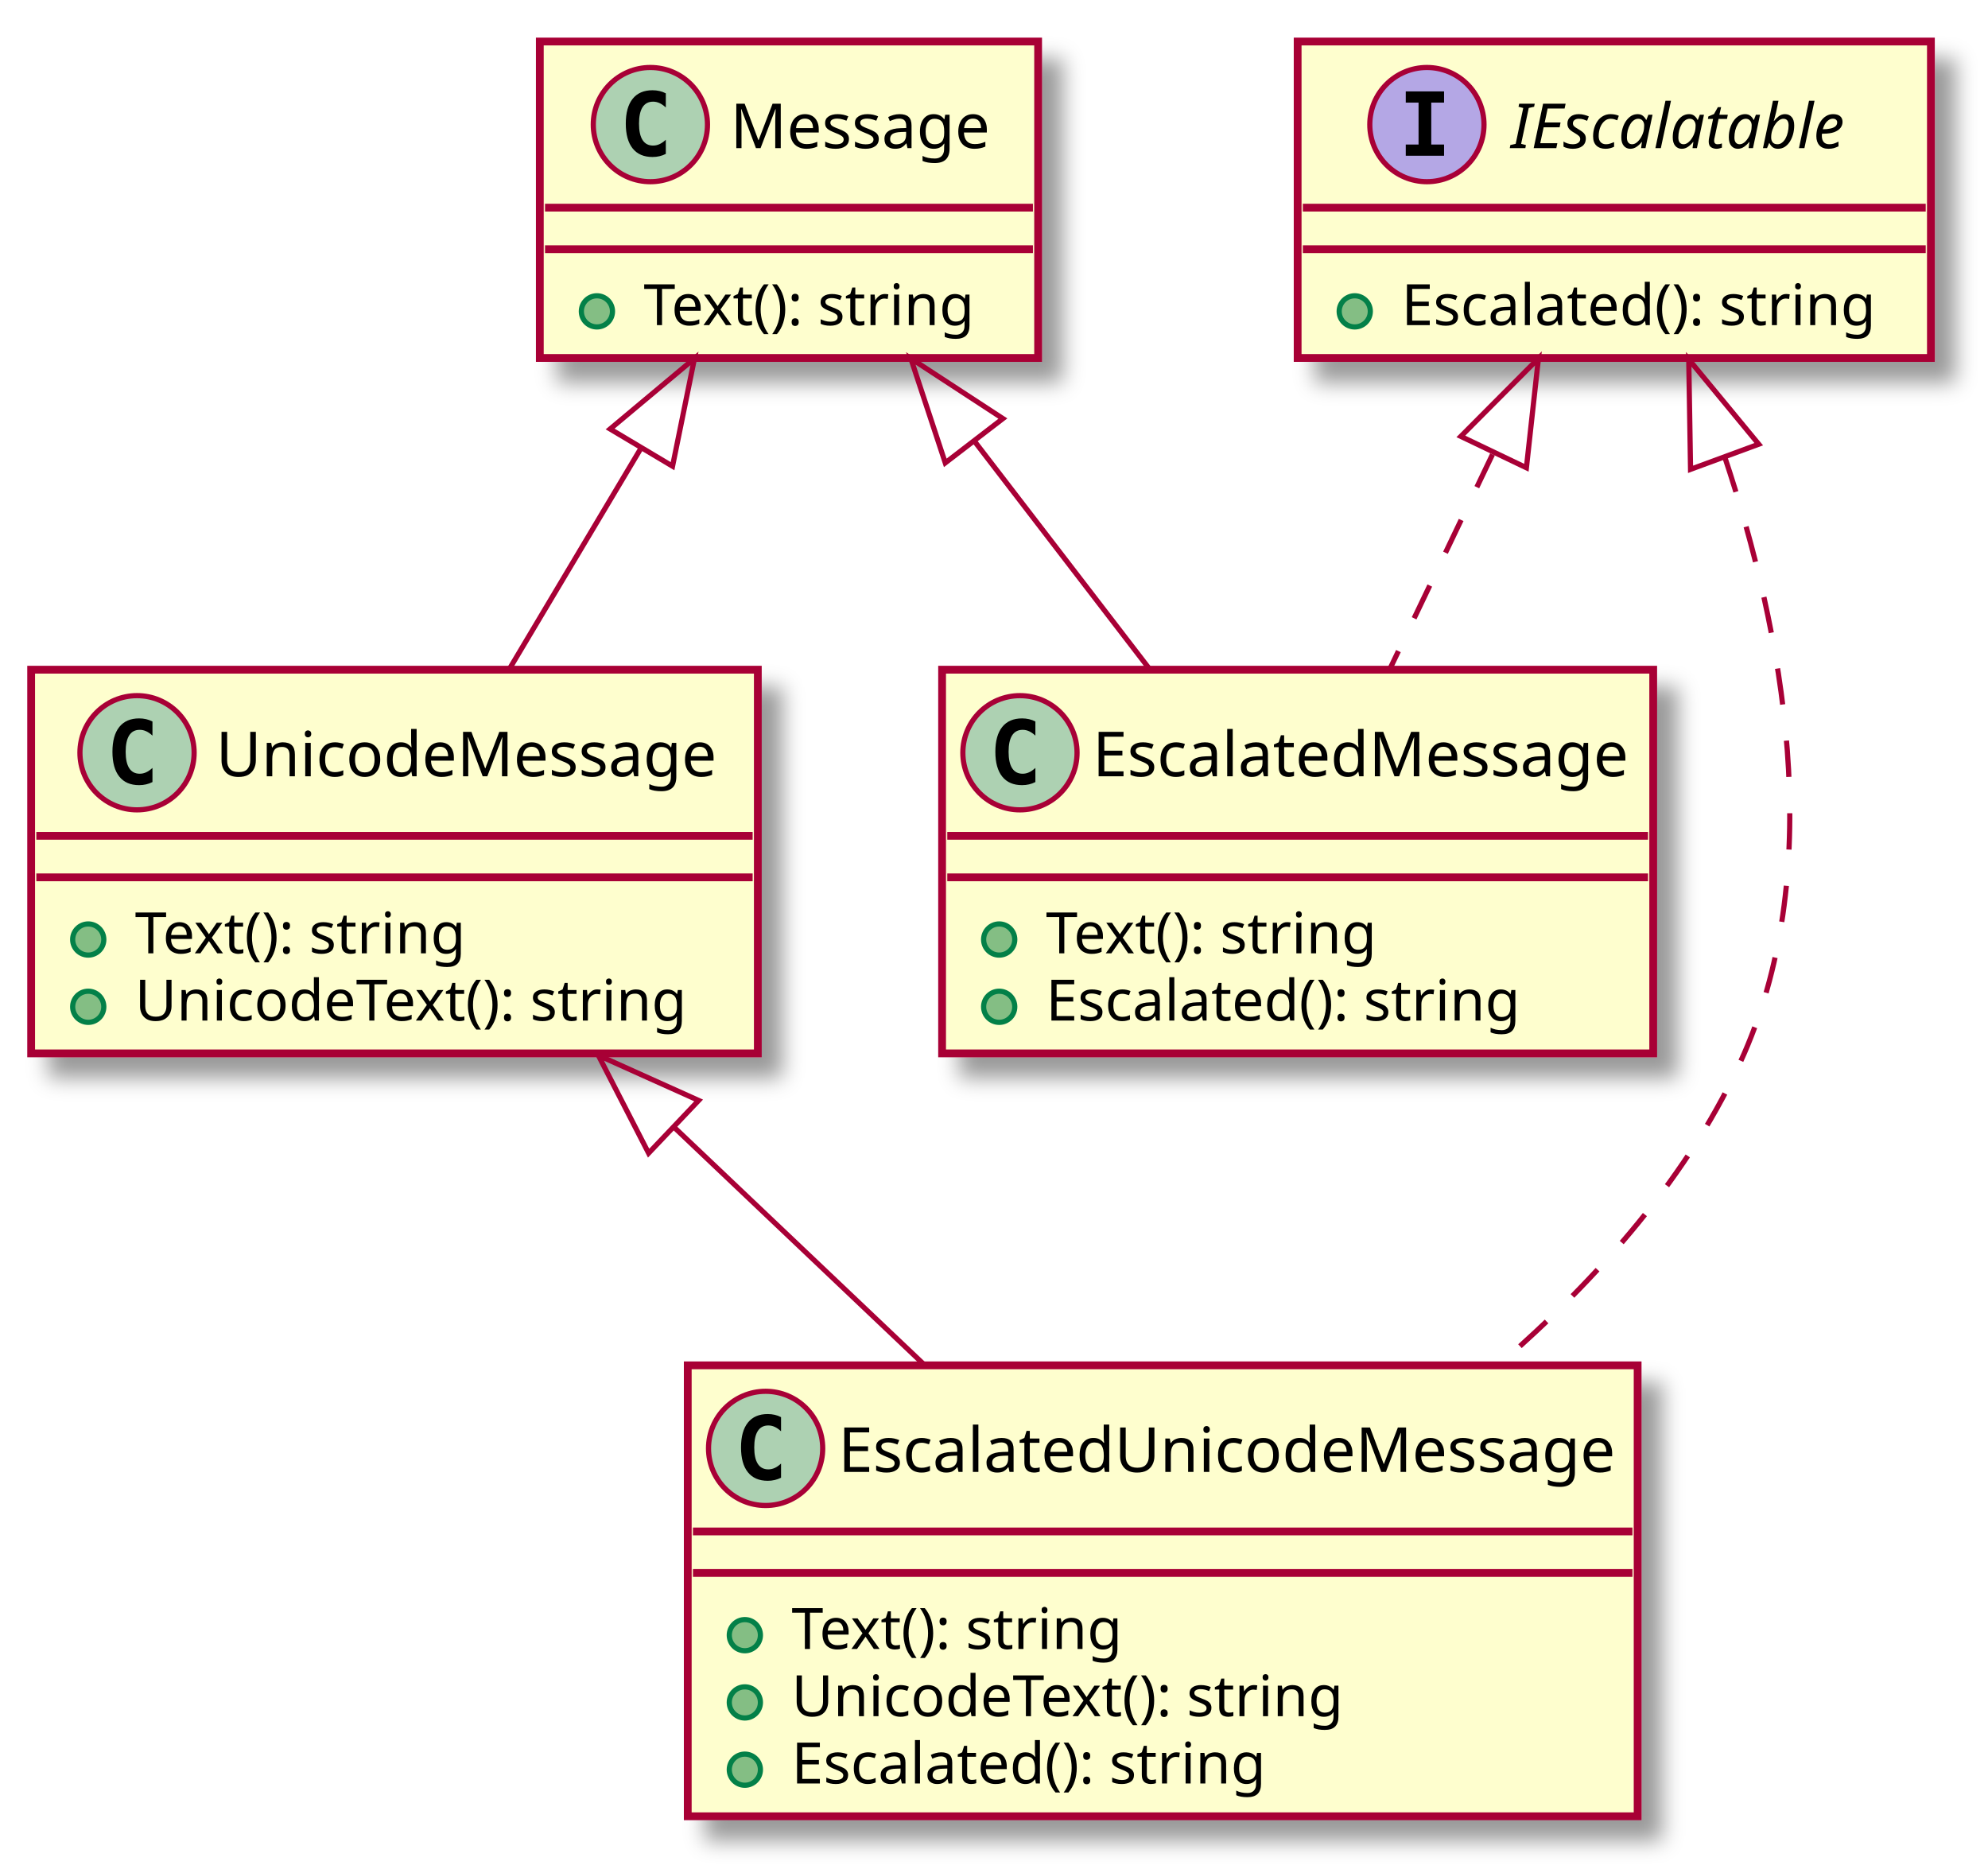
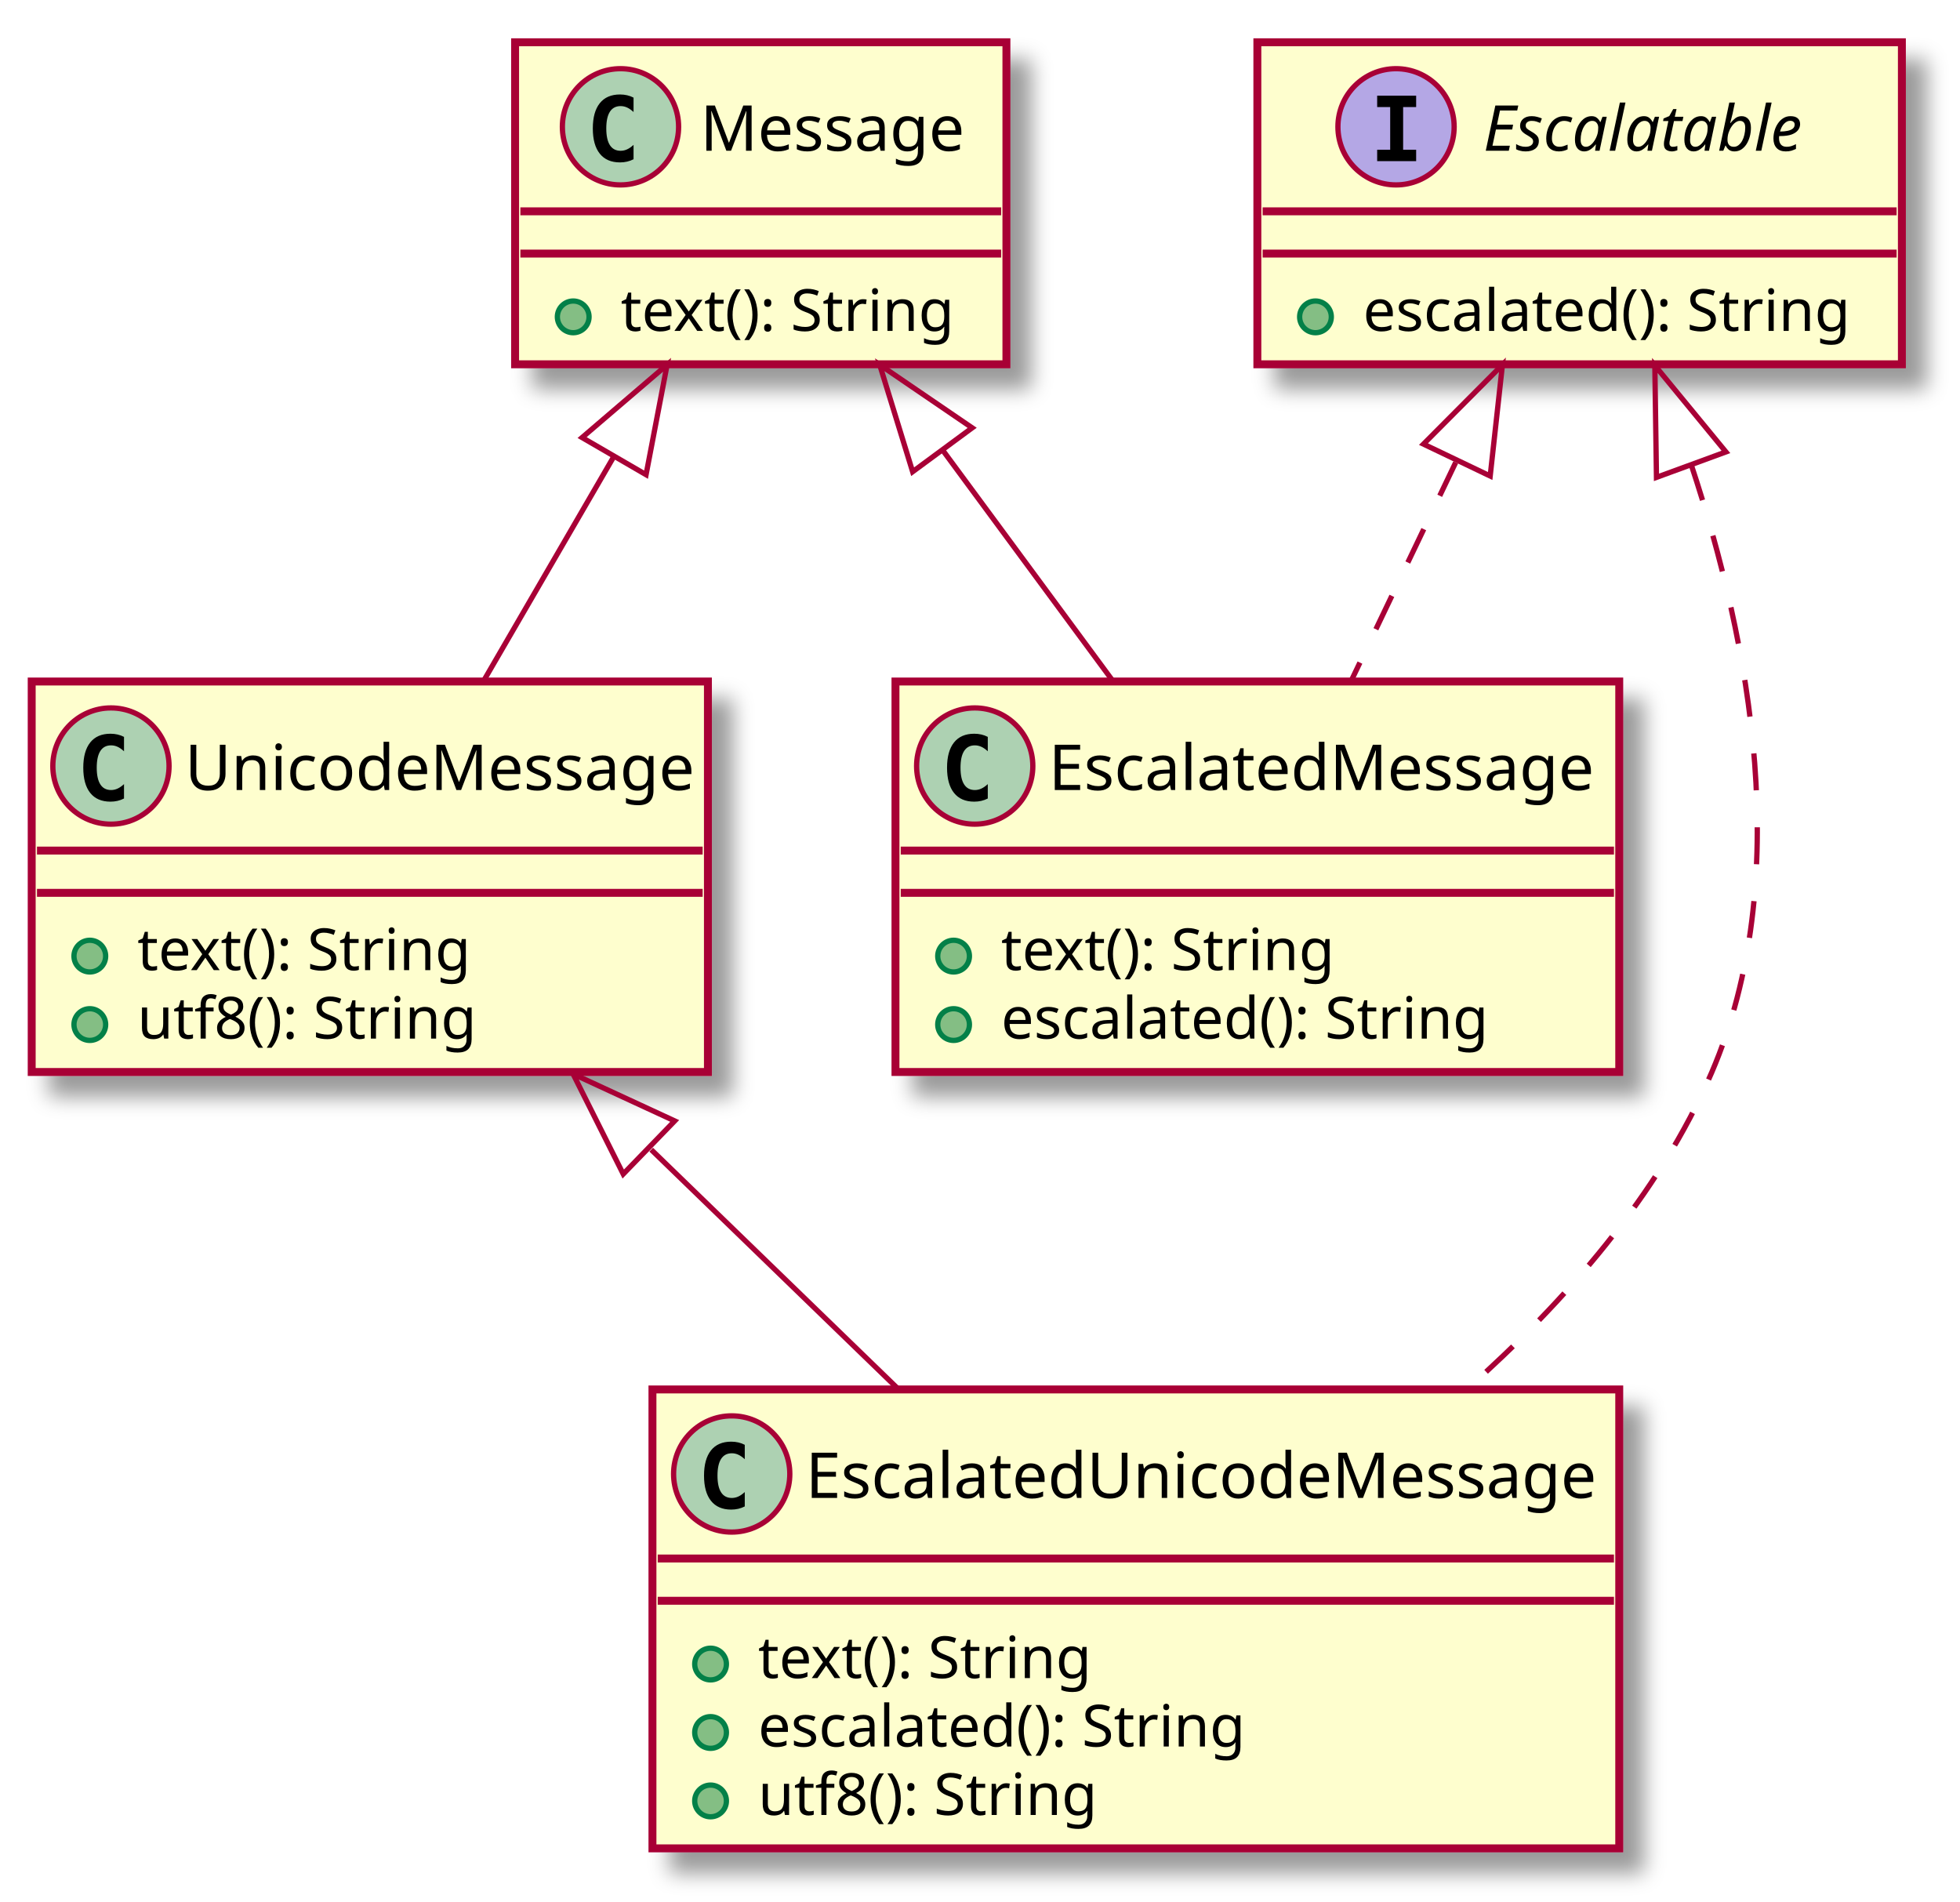
- <svg xmlns="http://www.w3.org/2000/svg" contentScriptType="application/ecmascript" contentStyleType="text/css" height="360px" preserveAspectRatio="none" style="width:383px;height:360px;" version="1.1" viewBox="0 0 383 360" width="383px" zoomAndPan="magnify">
+ <svg xmlns="http://www.w3.org/2000/svg" contentScriptType="application/ecmascript" contentStyleType="text/css" height="360px" preserveAspectRatio="none" style="width:371px;height:360px;" version="1.1" viewBox="0 0 371 360" width="371px" zoomAndPan="magnify">
  <defs>
-     <filter height="300%" id="fypaao1x1n1w" width="300%" x="-1" y="-1">
+     <filter height="300%" id="f1hidecpo7coir" width="300%" x="-1" y="-1">
      <feGaussianBlur result="blurOut" stdDeviation="2.0" />
      <feColorMatrix in="blurOut" result="blurOut2" type="matrix" values="0 0 0 0 0 0 0 0 0 0 0 0 0 0 0 0 0 0 .4 0" />
      <feOffset dx="4.0" dy="4.0" in="blurOut2" result="blurOut3" />
      <feBlend in="SourceGraphic" in2="blurOut3" mode="normal" />
    </filter>
  </defs>
  <g>
-     <rect fill="#FEFECE" filter="url(#fypaao1x1n1w)" height="60.955" id="Message" style="stroke: #A80036; stroke-width: 1.5;" width="96" x="104" y="8" />
-     <ellipse cx="125.3" cy="24" fill="#ADD1B2" rx="11" ry="11" style="stroke: #A80036; stroke-width: 1.0;" />
-     <path d="M128.273,29.643 Q127.692,29.942 127.053,30.091 Q126.414,30.241 125.708,30.241 Q123.201,30.241 121.882,28.589 Q120.562,26.937 120.562,23.816 Q120.562,20.686 121.882,19.035 Q123.201,17.383 125.708,17.383 Q126.414,17.383 127.061,17.532 Q127.709,17.682 128.273,17.98 L128.273,20.703 Q127.642,20.122 127.049,19.852 Q126.455,19.582 125.824,19.582 Q124.48,19.582 123.795,20.649 Q123.11,21.716 123.11,23.816 Q123.11,25.908 123.795,26.974 Q124.48,28.041 125.824,28.041 Q126.455,28.041 127.049,27.771 Q127.642,27.502 128.273,26.92 Z " />
-     <text fill="#000000" font-family="sans-serif" font-size="12" lengthAdjust="spacingAndGlyphs" textLength="50" x="140.7" y="28.535">Message</text>
-     <line style="stroke: #A80036; stroke-width: 1.5;" x1="105" x2="199" y1="40" y2="40" />
-     <line style="stroke: #A80036; stroke-width: 1.5;" x1="105" x2="199" y1="48" y2="48" />
-     <ellipse cx="115" cy="59.977" fill="#84BE84" rx="3" ry="3" style="stroke: #038048; stroke-width: 1.0;" />
-     <text fill="#000000" font-family="sans-serif" font-size="11" lengthAdjust="spacingAndGlyphs" textLength="70" x="124" y="62.635">Text(): string</text>
-     <rect fill="#FEFECE" filter="url(#fypaao1x1n1w)" height="60.955" id="IEscalatable" style="stroke: #A80036; stroke-width: 1.5;" width="122" x="250" y="8" />
-     <ellipse cx="274.9" cy="24" fill="#B4A7E5" rx="11" ry="11" style="stroke: #A80036; stroke-width: 1.0;" />
-     <path d="M270.828,19.765 L270.828,17.607 L278.207,17.607 L278.207,19.765 L275.742,19.765 L275.742,27.842 L278.207,27.842 L278.207,30 L270.828,30 L270.828,27.842 L273.293,27.842 L273.293,19.765 Z " />
-     <text fill="#000000" font-family="sans-serif" font-size="12" font-style="italic" lengthAdjust="spacingAndGlyphs" textLength="68" x="291.1" y="28.535">IEscalatable</text>
-     <line style="stroke: #A80036; stroke-width: 1.5;" x1="251" x2="371" y1="40" y2="40" />
-     <line style="stroke: #A80036; stroke-width: 1.5;" x1="251" x2="371" y1="48" y2="48" />
-     <ellipse cx="261" cy="59.977" fill="#84BE84" rx="3" ry="3" style="stroke: #038048; stroke-width: 1.0;" />
-     <text fill="#000000" font-family="sans-serif" font-size="11" lengthAdjust="spacingAndGlyphs" textLength="96" x="270" y="62.635">Escalated(): string</text>
-     <rect fill="#FEFECE" filter="url(#fypaao1x1n1w)" height="73.91" id="EscalatedMessage" style="stroke: #A80036; stroke-width: 1.5;" width="137" x="181.5" y="129" />
-     <ellipse cx="196.5" cy="145" fill="#ADD1B2" rx="11" ry="11" style="stroke: #A80036; stroke-width: 1.0;" />
-     <path d="M199.473,150.643 Q198.892,150.942 198.253,151.091 Q197.614,151.241 196.908,151.241 Q194.401,151.241 193.082,149.589 Q191.762,147.937 191.762,144.816 Q191.762,141.686 193.082,140.035 Q194.401,138.383 196.908,138.383 Q197.614,138.383 198.261,138.532 Q198.909,138.682 199.473,138.981 L199.473,141.703 Q198.842,141.122 198.249,140.852 Q197.655,140.583 197.024,140.583 Q195.68,140.583 194.995,141.649 Q194.31,142.716 194.31,144.816 Q194.31,146.908 194.995,147.974 Q195.68,149.041 197.024,149.041 Q197.655,149.041 198.249,148.771 Q198.842,148.501 199.473,147.92 Z " />
-     <text fill="#000000" font-family="sans-serif" font-size="12" lengthAdjust="spacingAndGlyphs" textLength="105" x="210.5" y="149.535">EscalatedMessage</text>
-     <line style="stroke: #A80036; stroke-width: 1.5;" x1="182.5" x2="317.5" y1="161" y2="161" />
-     <line style="stroke: #A80036; stroke-width: 1.5;" x1="182.5" x2="317.5" y1="169" y2="169" />
-     <ellipse cx="192.5" cy="180.977" fill="#84BE84" rx="3" ry="3" style="stroke: #038048; stroke-width: 1.0;" />
-     <text fill="#000000" font-family="sans-serif" font-size="11" lengthAdjust="spacingAndGlyphs" textLength="70" x="201.5" y="183.635">Text(): string</text>
-     <ellipse cx="192.5" cy="193.933" fill="#84BE84" rx="3" ry="3" style="stroke: #038048; stroke-width: 1.0;" />
-     <text fill="#000000" font-family="sans-serif" font-size="11" lengthAdjust="spacingAndGlyphs" textLength="96" x="201.5" y="196.59">Escalated(): string</text>
-     <rect fill="#FEFECE" filter="url(#fypaao1x1n1w)" height="73.91" id="UnicodeMessage" style="stroke: #A80036; stroke-width: 1.5;" width="140" x="6" y="129" />
-     <ellipse cx="26.4" cy="145" fill="#ADD1B2" rx="11" ry="11" style="stroke: #A80036; stroke-width: 1.0;" />
-     <path d="M29.373,150.643 Q28.792,150.942 28.153,151.091 Q27.514,151.241 26.808,151.241 Q24.301,151.241 22.982,149.589 Q21.662,147.937 21.662,144.816 Q21.662,141.686 22.982,140.035 Q24.301,138.383 26.808,138.383 Q27.514,138.383 28.161,138.532 Q28.809,138.682 29.373,138.981 L29.373,141.703 Q28.742,141.122 28.149,140.852 Q27.555,140.583 26.924,140.583 Q25.58,140.583 24.895,141.649 Q24.21,142.716 24.21,144.816 Q24.21,146.908 24.895,147.974 Q25.58,149.041 26.924,149.041 Q27.555,149.041 28.149,148.771 Q28.742,148.501 29.373,147.92 Z " />
-     <text fill="#000000" font-family="sans-serif" font-size="12" lengthAdjust="spacingAndGlyphs" textLength="96" x="41.6" y="149.535">UnicodeMessage</text>
-     <line style="stroke: #A80036; stroke-width: 1.5;" x1="7" x2="145" y1="161" y2="161" />
-     <line style="stroke: #A80036; stroke-width: 1.5;" x1="7" x2="145" y1="169" y2="169" />
+     <rect fill="#FEFECE" filter="url(#f1hidecpo7coir)" height="60.955" id="Message" style="stroke: #A80036; stroke-width: 1.5;" width="93" x="97.5" y="8" />
+     <ellipse cx="117.45" cy="24" fill="#ADD1B2" rx="11" ry="11" style="stroke: #A80036; stroke-width: 1.0;" />
+     <path d="M119.923,30.143 Q119.342,30.442 118.703,30.591 Q118.064,30.741 117.358,30.741 Q114.851,30.741 113.531,29.089 Q112.212,27.437 112.212,24.316 Q112.212,21.186 113.531,19.535 Q114.851,17.883 117.358,17.883 Q118.064,17.883 118.711,18.032 Q119.359,18.182 119.923,18.48 L119.923,21.203 Q119.292,20.622 118.699,20.352 Q118.105,20.082 117.474,20.082 Q116.13,20.082 115.445,21.149 Q114.76,22.216 114.76,24.316 Q114.76,26.408 115.445,27.474 Q116.13,28.541 117.474,28.541 Q118.105,28.541 118.699,28.271 Q119.292,28.002 119.923,27.42 Z " />
+     <text fill="#000000" font-family="sans-serif" font-size="12" lengthAdjust="spacingAndGlyphs" textLength="50" x="132.55" y="28.535">Message</text>
+     <line style="stroke: #A80036; stroke-width: 1.5;" x1="98.5" x2="189.5" y1="40" y2="40" />
+     <line style="stroke: #A80036; stroke-width: 1.5;" x1="98.5" x2="189.5" y1="48" y2="48" />
+     <ellipse cx="108.5" cy="59.977" fill="#84BE84" rx="3" ry="3" style="stroke: #038048; stroke-width: 1.0;" />
+     <text fill="#000000" font-family="sans-serif" font-size="11" lengthAdjust="spacingAndGlyphs" textLength="67" x="117.5" y="62.635">text(): String</text>
+     <rect fill="#FEFECE" filter="url(#f1hidecpo7coir)" height="60.955" id="Escalatable" style="stroke: #A80036; stroke-width: 1.5;" width="122" x="238" y="8" />
+     <ellipse cx="264.25" cy="24" fill="#B4A7E5" rx="11" ry="11" style="stroke: #A80036; stroke-width: 1.0;" />
+     <path d="M260.678,20.265 L260.678,18.107 L268.057,18.107 L268.057,20.265 L265.592,20.265 L265.592,28.342 L268.057,28.342 L268.057,30.5 L260.678,30.5 L260.678,28.342 L263.143,28.342 L263.143,20.265 Z " />
+     <text fill="#000000" font-family="sans-serif" font-size="12" font-style="italic" lengthAdjust="spacingAndGlyphs" textLength="65" x="280.75" y="28.535">Escalatable</text>
+     <line style="stroke: #A80036; stroke-width: 1.5;" x1="239" x2="359" y1="40" y2="40" />
+     <line style="stroke: #A80036; stroke-width: 1.5;" x1="239" x2="359" y1="48" y2="48" />
+     <ellipse cx="249" cy="59.977" fill="#84BE84" rx="3" ry="3" style="stroke: #038048; stroke-width: 1.0;" />
+     <text fill="#000000" font-family="sans-serif" font-size="11" lengthAdjust="spacingAndGlyphs" textLength="96" x="258" y="62.635">escalated(): String</text>
+     <rect fill="#FEFECE" filter="url(#f1hidecpo7coir)" height="73.91" id="EscalatedMessage" style="stroke: #A80036; stroke-width: 1.5;" width="137" x="169.5" y="129" />
+     <ellipse cx="184.5" cy="145" fill="#ADD1B2" rx="11" ry="11" style="stroke: #A80036; stroke-width: 1.0;" />
+     <path d="M186.973,151.143 Q186.392,151.442 185.753,151.591 Q185.114,151.741 184.408,151.741 Q181.901,151.741 180.582,150.089 Q179.262,148.437 179.262,145.316 Q179.262,142.186 180.582,140.535 Q181.901,138.883 184.408,138.883 Q185.114,138.883 185.761,139.032 Q186.409,139.182 186.973,139.481 L186.973,142.203 Q186.342,141.622 185.749,141.352 Q185.155,141.083 184.524,141.083 Q183.18,141.083 182.495,142.149 Q181.81,143.216 181.81,145.316 Q181.81,147.408 182.495,148.474 Q183.18,149.541 184.524,149.541 Q185.155,149.541 185.749,149.271 Q186.342,149.001 186.973,148.42 Z " />
+     <text fill="#000000" font-family="sans-serif" font-size="12" lengthAdjust="spacingAndGlyphs" textLength="105" x="198.5" y="149.535">EscalatedMessage</text>
+     <line style="stroke: #A80036; stroke-width: 1.5;" x1="170.5" x2="305.5" y1="161" y2="161" />
+     <line style="stroke: #A80036; stroke-width: 1.5;" x1="170.5" x2="305.5" y1="169" y2="169" />
+     <ellipse cx="180.5" cy="180.977" fill="#84BE84" rx="3" ry="3" style="stroke: #038048; stroke-width: 1.0;" />
+     <text fill="#000000" font-family="sans-serif" font-size="11" lengthAdjust="spacingAndGlyphs" textLength="67" x="189.5" y="183.635">text(): String</text>
+     <ellipse cx="180.5" cy="193.933" fill="#84BE84" rx="3" ry="3" style="stroke: #038048; stroke-width: 1.0;" />
+     <text fill="#000000" font-family="sans-serif" font-size="11" lengthAdjust="spacingAndGlyphs" textLength="96" x="189.5" y="196.59">escalated(): String</text>
+     <rect fill="#FEFECE" filter="url(#f1hidecpo7coir)" height="73.91" id="UnicodeMessage" style="stroke: #A80036; stroke-width: 1.5;" width="128" x="6" y="129" />
+     <ellipse cx="21" cy="145" fill="#ADD1B2" rx="11" ry="11" style="stroke: #A80036; stroke-width: 1.0;" />
+     <path d="M23.473,151.143 Q22.892,151.442 22.253,151.591 Q21.614,151.741 20.908,151.741 Q18.401,151.741 17.081,150.089 Q15.762,148.437 15.762,145.316 Q15.762,142.186 17.081,140.535 Q18.401,138.883 20.908,138.883 Q21.614,138.883 22.261,139.032 Q22.909,139.182 23.473,139.481 L23.473,142.203 Q22.842,141.622 22.249,141.352 Q21.655,141.083 21.024,141.083 Q19.68,141.083 18.995,142.149 Q18.31,143.216 18.31,145.316 Q18.31,147.408 18.995,148.474 Q19.68,149.541 21.024,149.541 Q21.655,149.541 22.249,149.271 Q22.842,149.001 23.473,148.42 Z " />
+     <text fill="#000000" font-family="sans-serif" font-size="12" lengthAdjust="spacingAndGlyphs" textLength="96" x="35" y="149.535">UnicodeMessage</text>
+     <line style="stroke: #A80036; stroke-width: 1.5;" x1="7" x2="133" y1="161" y2="161" />
+     <line style="stroke: #A80036; stroke-width: 1.5;" x1="7" x2="133" y1="169" y2="169" />
    <ellipse cx="17" cy="180.977" fill="#84BE84" rx="3" ry="3" style="stroke: #038048; stroke-width: 1.0;" />
-     <text fill="#000000" font-family="sans-serif" font-size="11" lengthAdjust="spacingAndGlyphs" textLength="70" x="26" y="183.635">Text(): string</text>
+     <text fill="#000000" font-family="sans-serif" font-size="11" lengthAdjust="spacingAndGlyphs" textLength="67" x="26" y="183.635">text(): String</text>
    <ellipse cx="17" cy="193.933" fill="#84BE84" rx="3" ry="3" style="stroke: #038048; stroke-width: 1.0;" />
-     <text fill="#000000" font-family="sans-serif" font-size="11" lengthAdjust="spacingAndGlyphs" textLength="114" x="26" y="196.59">UnicodeText(): string</text>
-     <rect fill="#FEFECE" filter="url(#fypaao1x1n1w)" height="86.865" id="EscalatedUnicodeMessage" style="stroke: #A80036; stroke-width: 1.5;" width="183" x="132.5" y="263" />
-     <ellipse cx="147.5" cy="279" fill="#ADD1B2" rx="11" ry="11" style="stroke: #A80036; stroke-width: 1.0;" />
-     <path d="M150.473,284.643 Q149.892,284.942 149.253,285.091 Q148.614,285.241 147.908,285.241 Q145.401,285.241 144.082,283.589 Q142.762,281.937 142.762,278.816 Q142.762,275.687 144.082,274.035 Q145.401,272.383 147.908,272.383 Q148.614,272.383 149.261,272.532 Q149.909,272.682 150.473,272.981 L150.473,275.703 Q149.842,275.122 149.249,274.852 Q148.655,274.582 148.024,274.582 Q146.68,274.582 145.995,275.649 Q145.31,276.716 145.31,278.816 Q145.31,280.908 145.995,281.974 Q146.68,283.041 148.024,283.041 Q148.655,283.041 149.249,282.771 Q149.842,282.502 150.473,281.92 Z " />
-     <text fill="#000000" font-family="sans-serif" font-size="12" lengthAdjust="spacingAndGlyphs" textLength="151" x="161.5" y="283.535">EscalatedUnicodeMessage</text>
-     <line style="stroke: #A80036; stroke-width: 1.5;" x1="133.5" x2="314.5" y1="295" y2="295" />
-     <line style="stroke: #A80036; stroke-width: 1.5;" x1="133.5" x2="314.5" y1="303" y2="303" />
-     <ellipse cx="143.5" cy="314.978" fill="#84BE84" rx="3" ry="3" style="stroke: #038048; stroke-width: 1.0;" />
-     <text fill="#000000" font-family="sans-serif" font-size="11" lengthAdjust="spacingAndGlyphs" textLength="70" x="152.5" y="317.635">Text(): string</text>
-     <ellipse cx="143.5" cy="327.933" fill="#84BE84" rx="3" ry="3" style="stroke: #038048; stroke-width: 1.0;" />
-     <text fill="#000000" font-family="sans-serif" font-size="11" lengthAdjust="spacingAndGlyphs" textLength="114" x="152.5" y="330.59">UnicodeText(): string</text>
-     <ellipse cx="143.5" cy="340.888" fill="#84BE84" rx="3" ry="3" style="stroke: #038048; stroke-width: 1.0;" />
-     <text fill="#000000" font-family="sans-serif" font-size="11" lengthAdjust="spacingAndGlyphs" textLength="96" x="152.5" y="343.545">Escalated(): string</text>
-     <path d="M187.873,85.172 C198.941,99.571 210.973,115.225 221.475,128.889 " fill="none" id="Message-EscalatedMessage" style="stroke: #A80036; stroke-width: 1.0;" />
-     <polygon fill="none" points="182.112,89.162,175.473,69.039,193.212,80.631,182.112,89.162" style="stroke: #A80036; stroke-width: 1.0;" />
-     <path d="M287.542,87.53 C280.97,101.267 273.937,115.968 267.755,128.889 " fill="none" id="IEscalatable-EscalatedMessage" style="stroke: #A80036; stroke-width: 1.0; stroke-dasharray: 7.0,7.0;" />
-     <polygon fill="none" points="281.443,84.06,296.389,69.039,294.072,90.102,281.443,84.06" style="stroke: #A80036; stroke-width: 1.0;" />
-     <path d="M123.338,86.584 C114.99,100.59 106,115.671 98.121,128.889 " fill="none" id="Message-UnicodeMessage" style="stroke: #A80036; stroke-width: 1.0;" />
-     <polygon fill="none" points="117.543,82.635,133.796,69.039,129.569,89.803,117.543,82.635" style="stroke: #A80036; stroke-width: 1.0;" />
-     <path d="M129.883,217.153 C145.652,232.123 162.74,248.344 177.973,262.805 " fill="none" id="UnicodeMessage-EscalatedUnicodeMessage" style="stroke: #A80036; stroke-width: 1.0;" />
-     <polygon fill="none" points="124.958,222.129,115.273,203.282,134.597,211.976,124.958,222.129" style="stroke: #A80036; stroke-width: 1.0;" />
-     <path d="M332.296,88.071 C343.502,121.724 351.944,166.557 336,203 C325.866,226.164 307.706,246.449 288.919,262.78 " fill="none" id="IEscalatable-EscalatedUnicodeMessage" style="stroke: #A80036; stroke-width: 1.0; stroke-dasharray: 7.0,7.0;" />
-     <polygon fill="none" points="325.695,90.405,325.348,69.218,338.832,85.564,325.695,90.405" style="stroke: #A80036; stroke-width: 1.0;" />
+     <text fill="#000000" font-family="sans-serif" font-size="11" lengthAdjust="spacingAndGlyphs" textLength="68" x="26" y="196.59">utf8(): String</text>
+     <rect fill="#FEFECE" filter="url(#f1hidecpo7coir)" height="86.865" id="EscalatedUnicodeMessage" style="stroke: #A80036; stroke-width: 1.5;" width="183" x="123.5" y="263" />
+     <ellipse cx="138.5" cy="279" fill="#ADD1B2" rx="11" ry="11" style="stroke: #A80036; stroke-width: 1.0;" />
+     <path d="M140.973,285.143 Q140.392,285.442 139.753,285.591 Q139.114,285.741 138.408,285.741 Q135.901,285.741 134.582,284.089 Q133.262,282.437 133.262,279.316 Q133.262,276.187 134.582,274.535 Q135.901,272.883 138.408,272.883 Q139.114,272.883 139.761,273.032 Q140.409,273.182 140.973,273.481 L140.973,276.203 Q140.342,275.622 139.749,275.352 Q139.155,275.082 138.524,275.082 Q137.18,275.082 136.495,276.149 Q135.81,277.216 135.81,279.316 Q135.81,281.408 136.495,282.474 Q137.18,283.541 138.524,283.541 Q139.155,283.541 139.749,283.271 Q140.342,283.002 140.973,282.42 Z " />
+     <text fill="#000000" font-family="sans-serif" font-size="12" lengthAdjust="spacingAndGlyphs" textLength="151" x="152.5" y="283.535">EscalatedUnicodeMessage</text>
+     <line style="stroke: #A80036; stroke-width: 1.5;" x1="124.5" x2="305.5" y1="295" y2="295" />
+     <line style="stroke: #A80036; stroke-width: 1.5;" x1="124.5" x2="305.5" y1="303" y2="303" />
+     <ellipse cx="134.5" cy="314.978" fill="#84BE84" rx="3" ry="3" style="stroke: #038048; stroke-width: 1.0;" />
+     <text fill="#000000" font-family="sans-serif" font-size="11" lengthAdjust="spacingAndGlyphs" textLength="67" x="143.5" y="317.635">text(): String</text>
+     <ellipse cx="134.5" cy="327.933" fill="#84BE84" rx="3" ry="3" style="stroke: #038048; stroke-width: 1.0;" />
+     <text fill="#000000" font-family="sans-serif" font-size="11" lengthAdjust="spacingAndGlyphs" textLength="96" x="143.5" y="330.59">escalated(): String</text>
+     <ellipse cx="134.5" cy="340.888" fill="#84BE84" rx="3" ry="3" style="stroke: #038048; stroke-width: 1.0;" />
+     <text fill="#000000" font-family="sans-serif" font-size="11" lengthAdjust="spacingAndGlyphs" textLength="68" x="143.5" y="343.545">utf8(): String</text>
+     <path d="M178.409,85.172 C189.025,99.571 200.566,115.225 210.64,128.889 " fill="none" id="Message-EscalatedMessage" style="stroke: #A80036; stroke-width: 1.0;" />
+     <polygon fill="none" points="172.749,89.291,166.515,69.039,184.018,80.984,172.749,89.291" style="stroke: #A80036; stroke-width: 1.0;" />
+     <path d="M275.542,87.53 C268.97,101.267 261.937,115.968 255.755,128.889 " fill="none" id="Escalatable-EscalatedMessage" style="stroke: #A80036; stroke-width: 1.0; stroke-dasharray: 7.0,7.0;" />
+     <polygon fill="none" points="269.443,84.06,284.389,69.039,282.072,90.102,269.443,84.06" style="stroke: #A80036; stroke-width: 1.0;" />
+     <path d="M116.092,86.584 C107.963,100.59 99.211,115.671 91.539,128.889 " fill="none" id="Message-UnicodeMessage" style="stroke: #A80036; stroke-width: 1.0;" />
+     <polygon fill="none" points="110.181,82.823,126.275,69.039,122.29,89.851,110.181,82.823" style="stroke: #A80036; stroke-width: 1.0;" />
+     <path d="M123.269,217.616 C138.585,232.457 155.135,248.493 169.906,262.805 " fill="none" id="UnicodeMessage-EscalatedUnicodeMessage" style="stroke: #A80036; stroke-width: 1.0;" />
+     <polygon fill="none" points="117.969,222.227,108.477,203.282,127.711,212.173,117.969,222.227" style="stroke: #A80036; stroke-width: 1.0;" />
+     <path d="M320.137,88.003 C331.274,121.625 339.696,166.45 324,203 C314.063,226.139 296.129,246.54 277.64,262.979 " fill="none" id="Escalatable-EscalatedUnicodeMessage" style="stroke: #A80036; stroke-width: 1.0; stroke-dasharray: 7.0,7.0;" />
+     <polygon fill="none" points="313.545,90.357,313.237,69.169,326.69,85.54,313.545,90.357" style="stroke: #A80036; stroke-width: 1.0;" />
  </g>
</svg>
